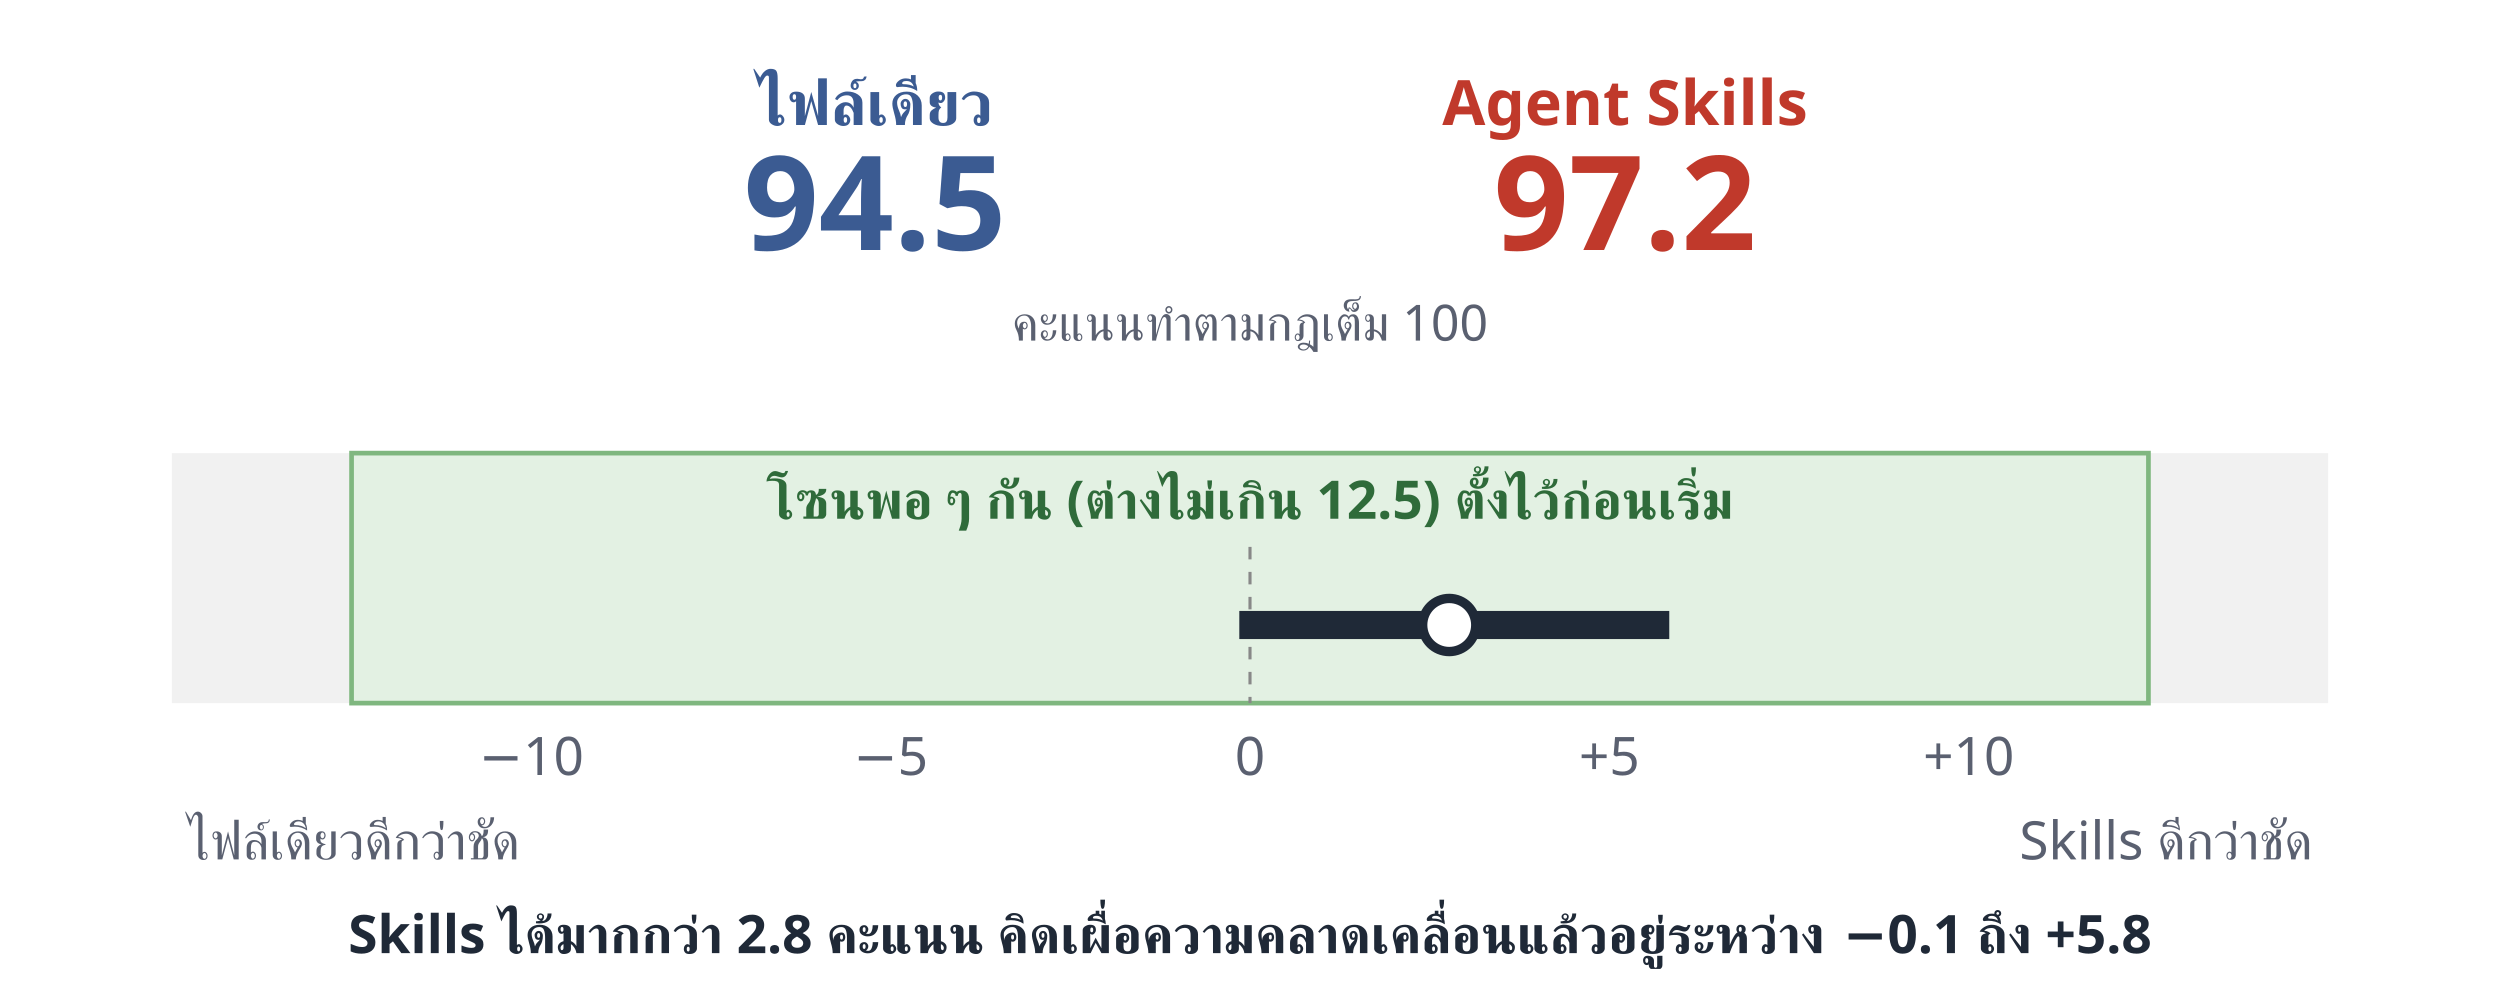
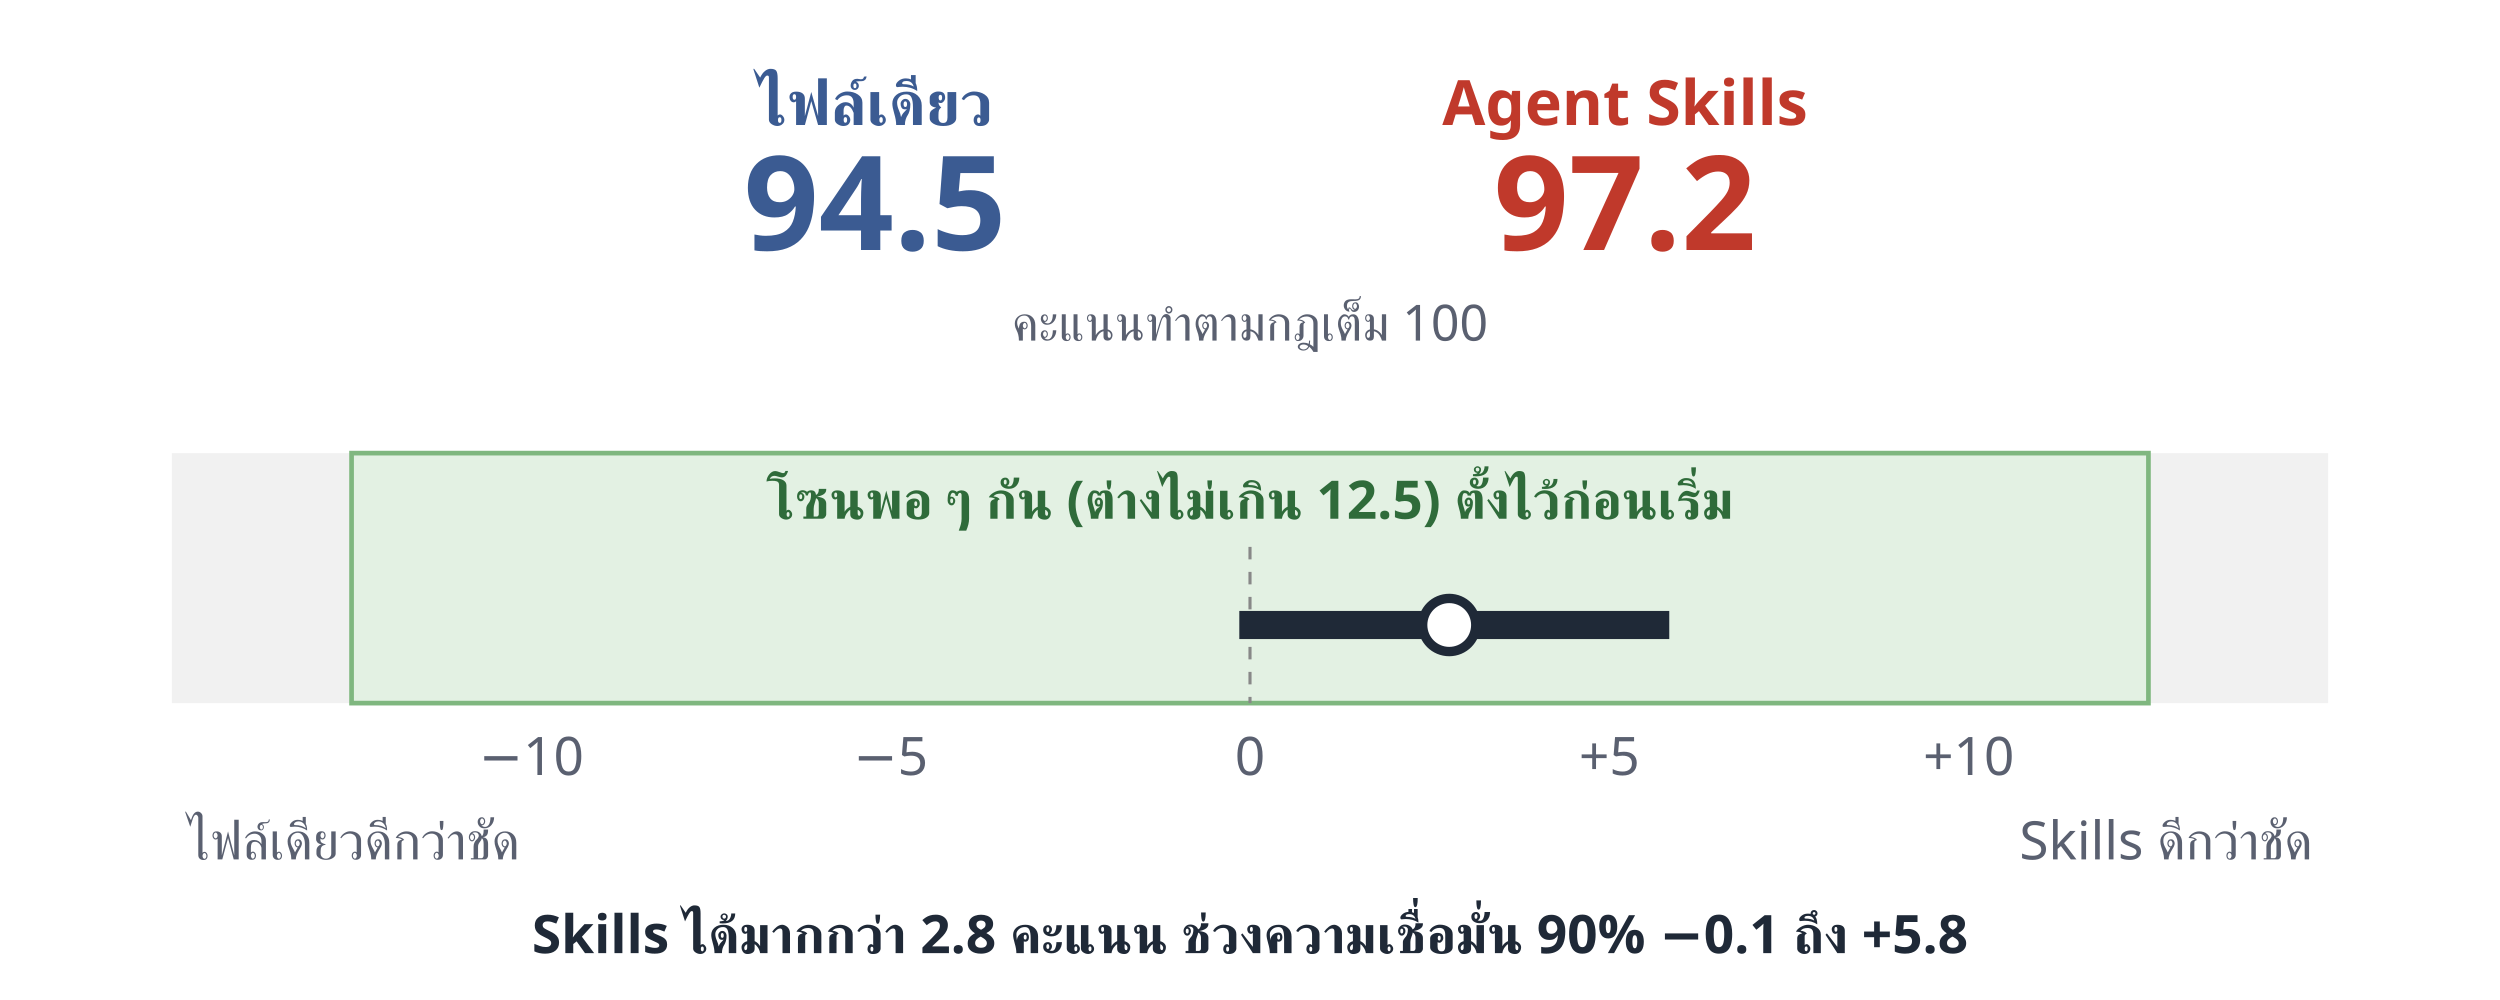
<svg xmlns="http://www.w3.org/2000/svg" width="1600" height="640" viewBox="0 0 1600 640">
  <rect width="100%" height="100%" fill="#fff" />
  <text x="560" y="80" font-family="DB ChuanPim PSU, TH Sarabun New, Tahoma, sans-serif" font-size="40" fill="#3b5b92" text-anchor="middle" font-weight="700">ไฟล์เดียว</text>
  <text x="560" y="160" font-family="DB ChuanPim PSU, TH Sarabun New, Tahoma, sans-serif" font-size="84" fill="#3b5b92" text-anchor="middle" font-weight="700">94.5</text>
  <text x="1040" y="80" font-family="DB ChuanPim PSU, TH Sarabun New, Tahoma, sans-serif" font-size="40" fill="#c0392b" text-anchor="middle" font-weight="700">Agent Skills</text>
  <text x="1040" y="160" font-family="DB ChuanPim PSU, TH Sarabun New, Tahoma, sans-serif" font-size="84" fill="#c0392b" text-anchor="middle" font-weight="700">97.2</text>
  <text x="800" y="218" font-family="DB ChuanPim PSU, TH Sarabun New, Tahoma, sans-serif" font-size="32" fill="#5a6070" text-anchor="middle" font-weight="400">คะแนนทำตามกฎเต็ม 100</text>
  <rect x="110" y="290" width="115" height="160" fill="#f1f1f1" />
  <rect x="1375" y="290" width="115" height="160" fill="#f1f1f1" />
  <rect x="225" y="290" width="1150" height="160" fill="#e3f1e3" stroke="#7fb77f" stroke-width="3" />
  <text x="800" y="332" font-family="DB ChuanPim PSU, TH Sarabun New, Tahoma, sans-serif" font-size="34" fill="#2f6b3a" text-anchor="middle" font-weight="700">โซนพอ ๆ กัน (ต่างไม่เกิน 12.5) ตั้งไว้ก่อนเริ่ม</text>
  <line x1="800" y1="350" x2="800" y2="450" stroke="#888" stroke-width="2" stroke-dasharray="8 8" />
  <line x1="793.155" y1="400" x2="1068.333" y2="400" stroke="#1f2937" stroke-width="18" />
  <circle cx="927.501" cy="400" r="17" fill="#fff" stroke="#1f2937" stroke-width="6" />
  <text x="340" y="496" font-family="DB ChuanPim PSU, TH Sarabun New, Tahoma, sans-serif" font-size="34" fill="#5a6070" text-anchor="middle" font-weight="400">−10</text>
  <text x="570" y="496" font-family="DB ChuanPim PSU, TH Sarabun New, Tahoma, sans-serif" font-size="34" fill="#5a6070" text-anchor="middle" font-weight="400">−5</text>
  <text x="800" y="496" font-family="DB ChuanPim PSU, TH Sarabun New, Tahoma, sans-serif" font-size="34" fill="#5a6070" text-anchor="middle" font-weight="400">0</text>
  <text x="1030" y="496" font-family="DB ChuanPim PSU, TH Sarabun New, Tahoma, sans-serif" font-size="34" fill="#5a6070" text-anchor="middle" font-weight="400">+5</text>
  <text x="1260" y="496" font-family="DB ChuanPim PSU, TH Sarabun New, Tahoma, sans-serif" font-size="34" fill="#5a6070" text-anchor="middle" font-weight="400">+10</text>
  <text x="120" y="550" font-family="DB ChuanPim PSU, TH Sarabun New, Tahoma, sans-serif" font-size="34" fill="#5a6070" text-anchor="start" font-weight="400">ไฟล์เดียวดีกว่าชัด</text>
  <text x="1480" y="550" font-family="DB ChuanPim PSU, TH Sarabun New, Tahoma, sans-serif" font-size="34" fill="#5a6070" text-anchor="end" font-weight="400">Skills ดีกว่าชัด</text>
-   <text x="800" y="610" font-family="DB ChuanPim PSU, TH Sarabun New, Tahoma, sans-serif" font-size="34" fill="#1f2937" text-anchor="middle" font-weight="700">Skills ได้มากกว่า 2.8 คะแนน คิดเผื่อความคลาดเคลื่อนแล้วอยู่ระหว่าง −0.1 ถึง +5.8</text>
+   <text x="800" y="610" font-family="DB ChuanPim PSU, TH Sarabun New, Tahoma, sans-serif" font-size="34" fill="#1f2937" text-anchor="middle" font-weight="700">Skills ได้มากกว่า 2.8 คะแนน ช่วงความเชื่อมั่น 90% −0.1 ถึง +5.8</text>
</svg>
